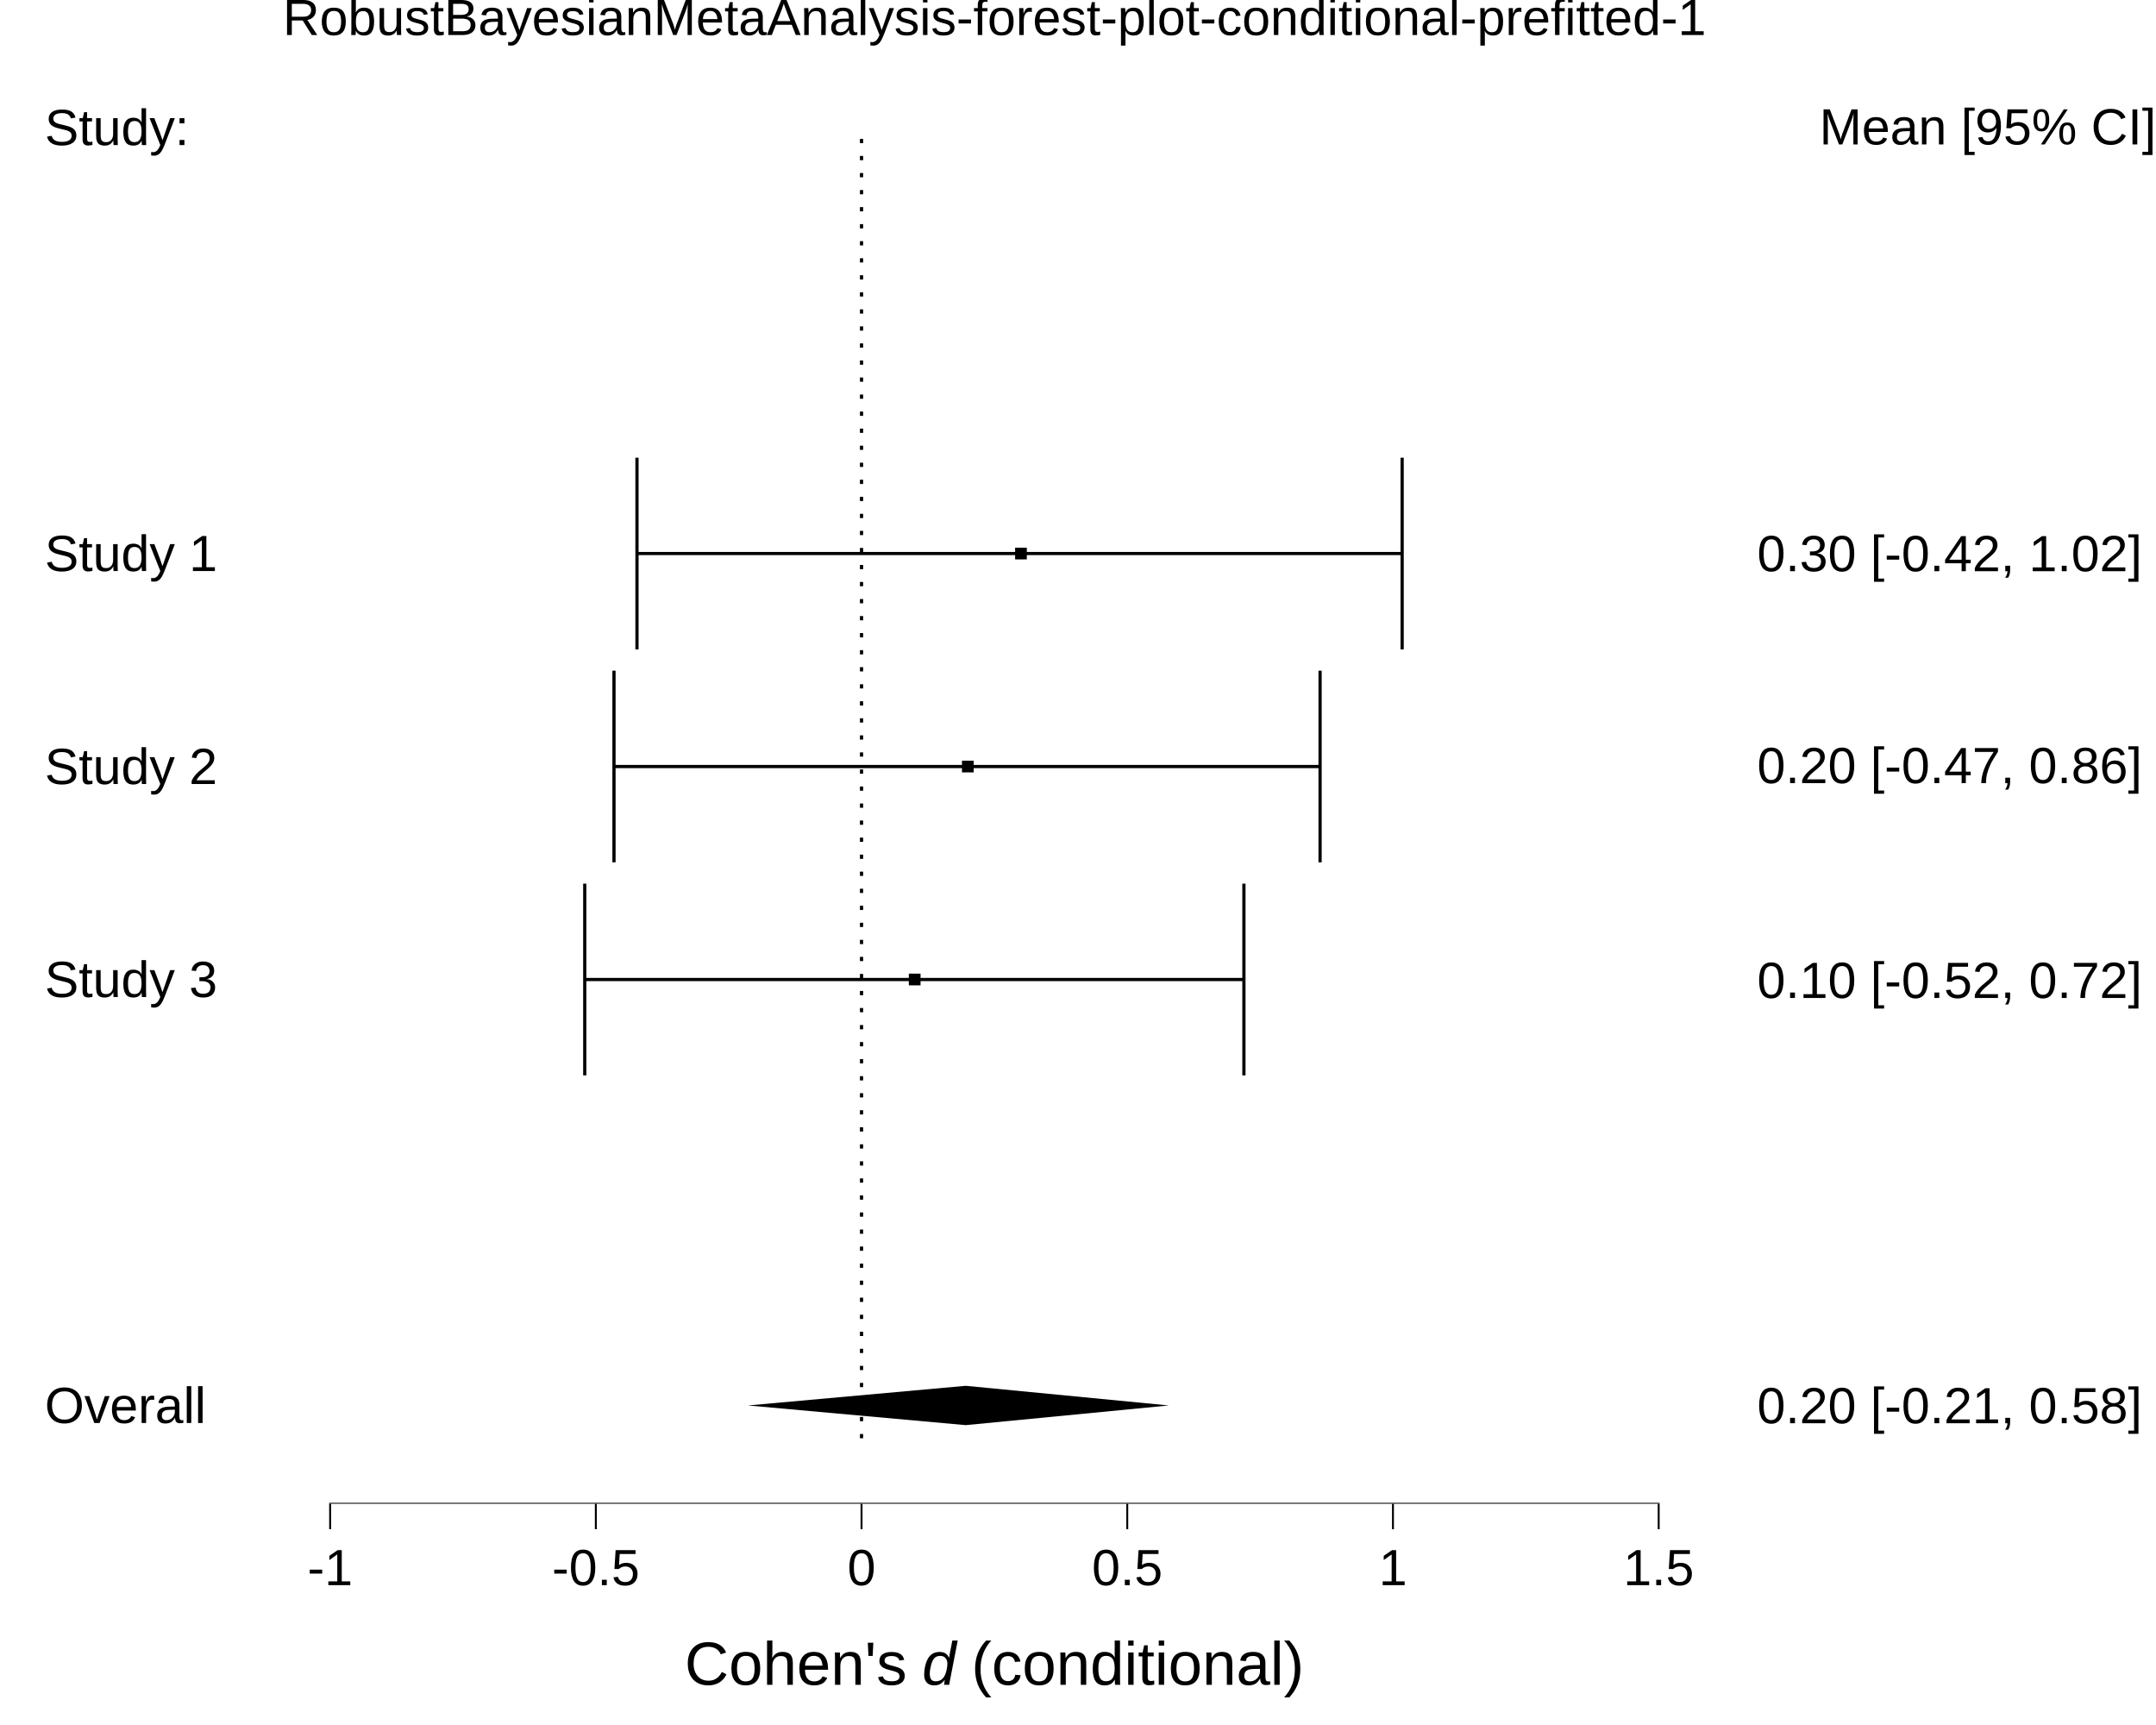
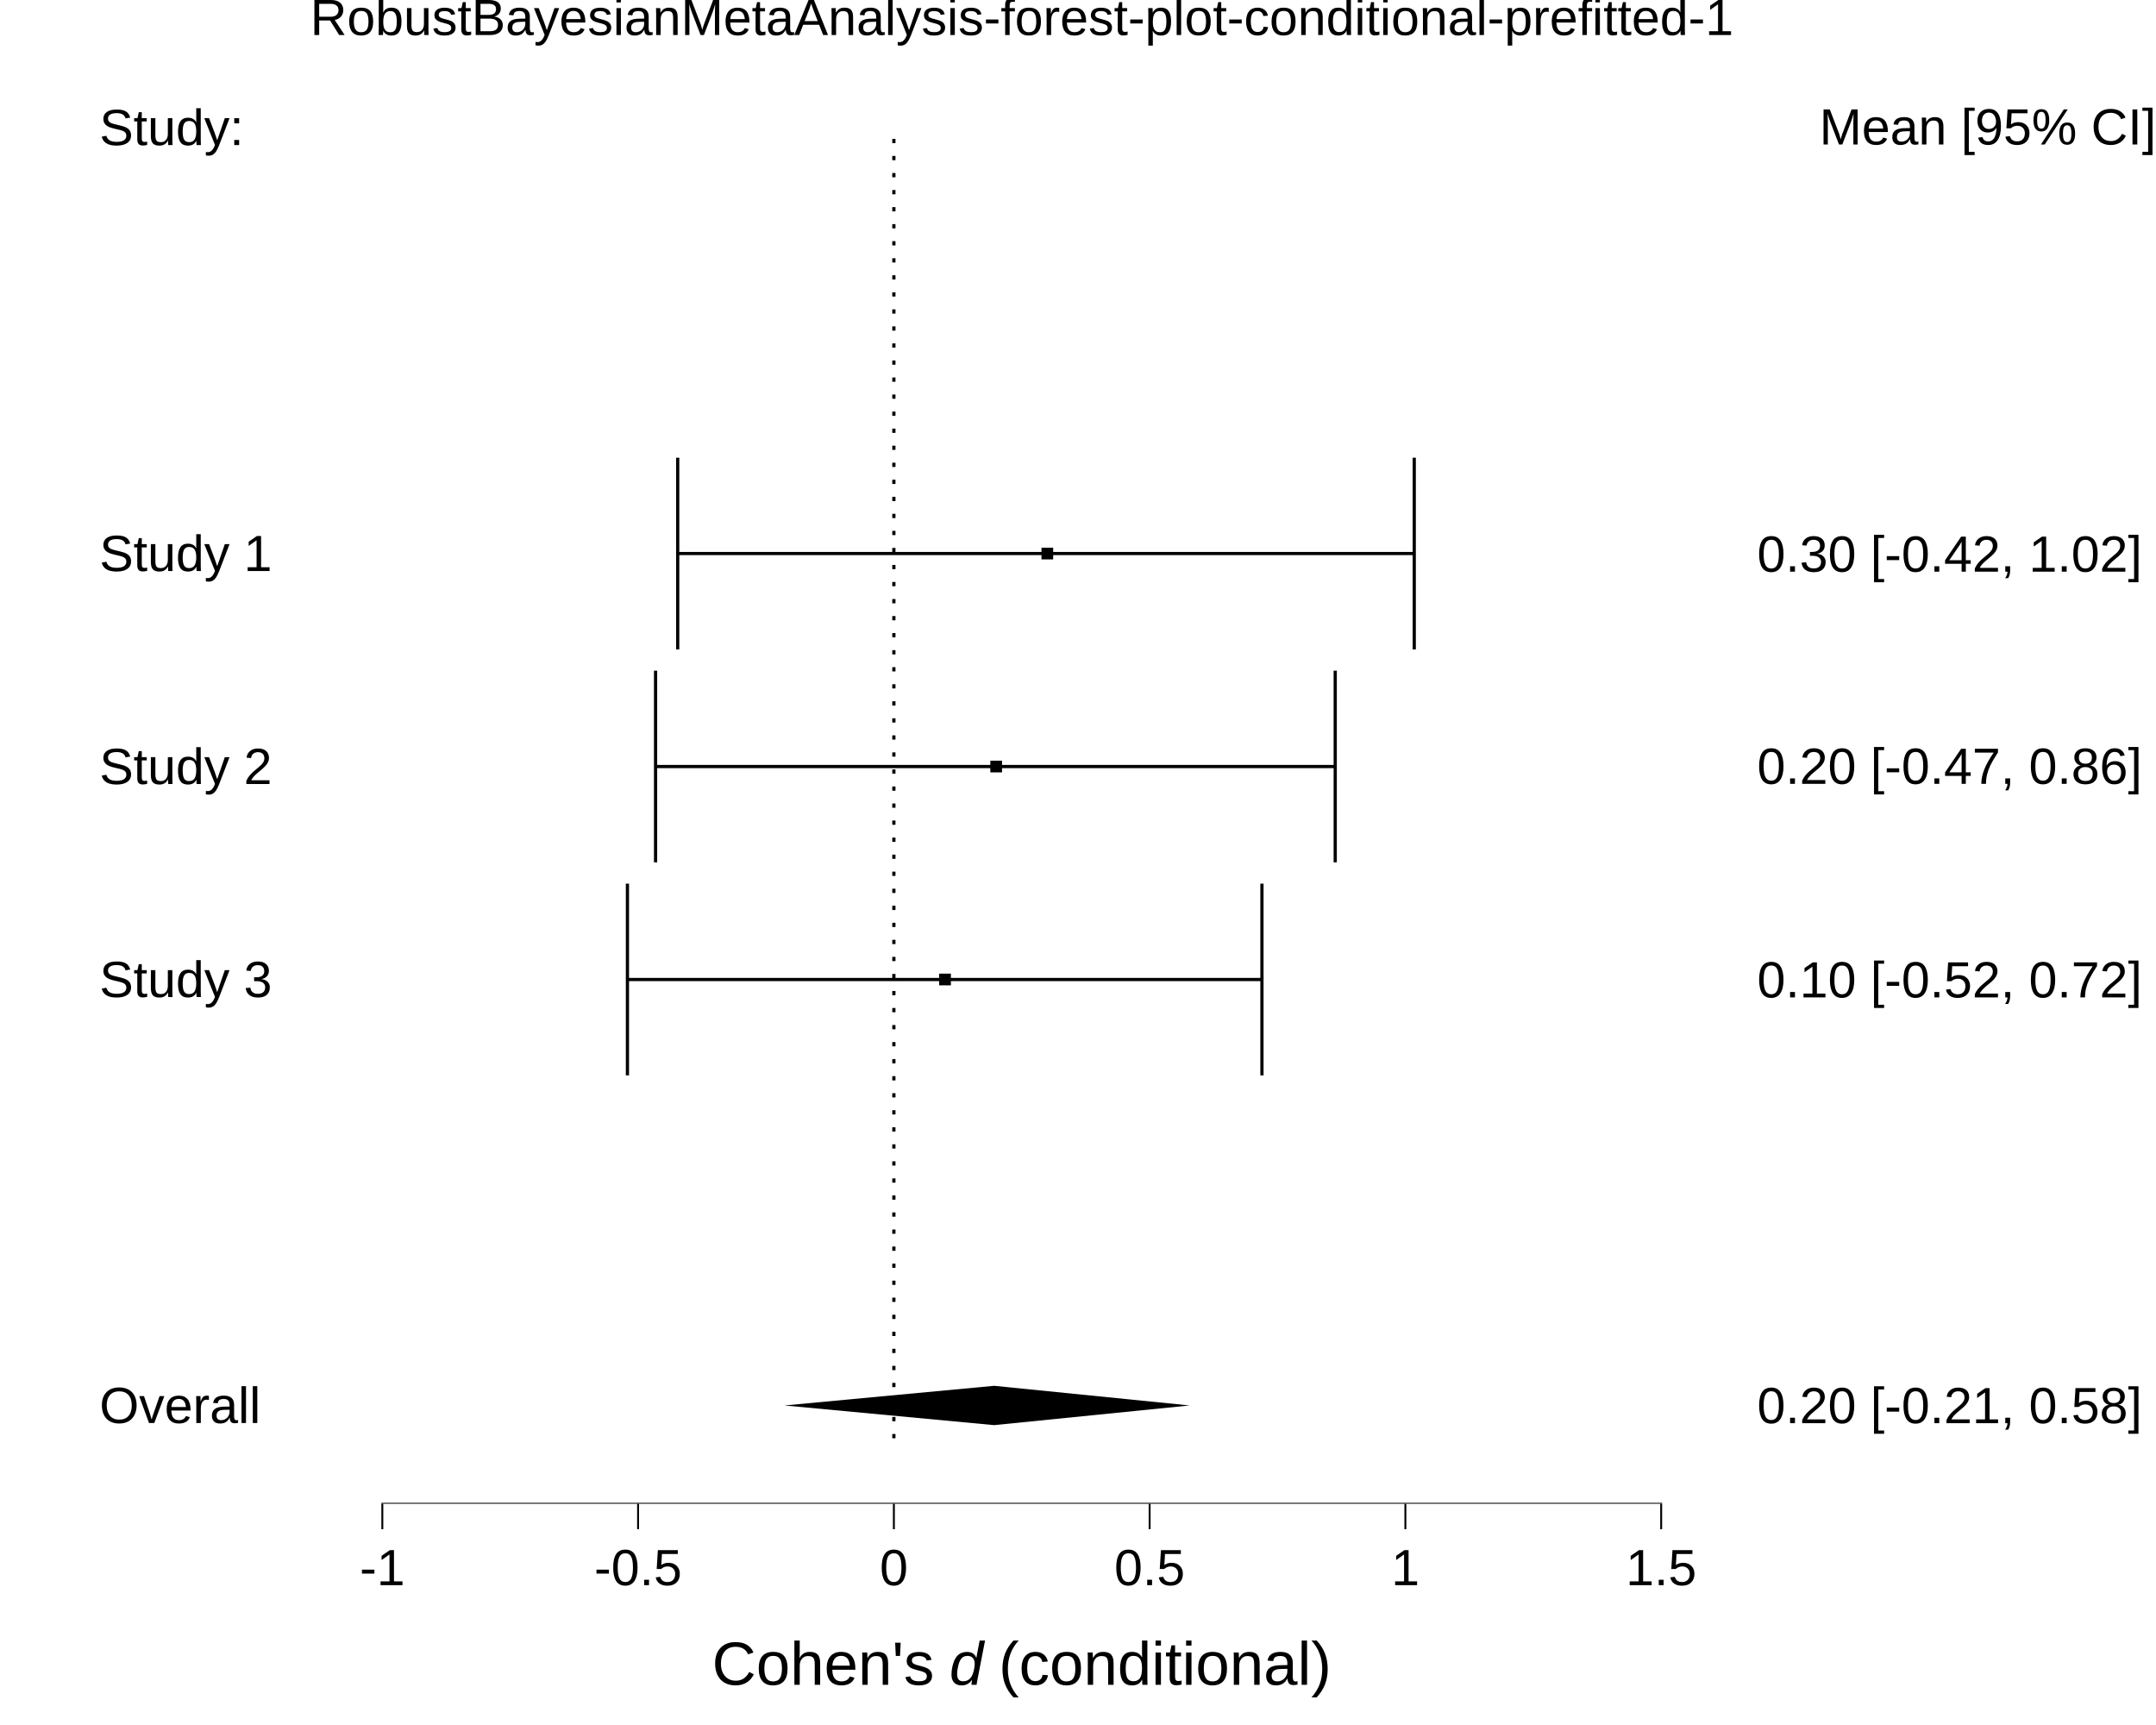
<svg xmlns="http://www.w3.org/2000/svg" viewBox="0 0 720.00 576.00">
  <defs>
    <style type="text/css">
    line, polyline, polygon, path, rect, circle {
      fill: none;
      stroke: #000000;
      stroke-linecap: round;
      stroke-linejoin: round;
      stroke-miterlimit: 10.00;
    }
  </style>
  </defs>
  <rect width="100%" height="100%" style="stroke: none; fill: #FFFFFF;" />
  <rect x="0.00" y="0.00" width="720.00" height="576.00" style="stroke-width: 10.67; stroke: none;" />
  <defs>
-     <clipPath id="cpODguMDZ8NTc2LjEwfDUwMi4xM3wyMC43MQ==">
-       <rect x="88.06" y="20.71" width="488.04" height="481.41" />
+     <clipPath id="cpMTA2LjMzfDU3Ni4xMHw1MDIuMTN8MjAuNzE=">
+       <rect x="106.33" y="20.71" width="469.77" height="481.41" />
    </clipPath>
  </defs>
-   <rect x="88.06" y="20.71" width="488.04" height="481.41" style="stroke-width: 10.67; stroke: none;" clip-path="url(#cpODguMDZ8NTc2LjEwfDUwMi4xM3wyMC43MQ==)" />
-   <polyline points="468.25,216.84 468.25,152.83 " style="stroke-width: 1.07; stroke-linecap: butt;" clip-path="url(#cpODguMDZ8NTc2LjEwfDUwMi4xM3wyMC43MQ==)" />
-   <polyline points="468.25,184.83 212.72,184.83 " style="stroke-width: 1.07; stroke-linecap: butt;" clip-path="url(#cpODguMDZ8NTc2LjEwfDUwMi4xM3wyMC43MQ==)" />
-   <polyline points="212.72,216.84 212.72,152.83 " style="stroke-width: 1.07; stroke-linecap: butt;" clip-path="url(#cpODguMDZ8NTc2LjEwfDUwMi4xM3wyMC43MQ==)" />
-   <polyline points="440.84,287.95 440.84,223.95 " style="stroke-width: 1.07; stroke-linecap: butt;" clip-path="url(#cpODguMDZ8NTc2LjEwfDUwMi4xM3wyMC43MQ==)" />
-   <polyline points="440.84,255.95 205.04,255.95 " style="stroke-width: 1.07; stroke-linecap: butt;" clip-path="url(#cpODguMDZ8NTc2LjEwfDUwMi4xM3wyMC43MQ==)" />
-   <polyline points="205.04,287.95 205.04,223.95 " style="stroke-width: 1.07; stroke-linecap: butt;" clip-path="url(#cpODguMDZ8NTc2LjEwfDUwMi4xM3wyMC43MQ==)" />
-   <polyline points="415.41,359.07 415.41,295.07 " style="stroke-width: 1.07; stroke-linecap: butt;" clip-path="url(#cpODguMDZ8NTc2LjEwfDUwMi4xM3wyMC43MQ==)" />
-   <polyline points="415.41,327.07 195.28,327.07 " style="stroke-width: 1.07; stroke-linecap: butt;" clip-path="url(#cpODguMDZ8NTc2LjEwfDUwMi4xM3wyMC43MQ==)" />
-   <polyline points="195.28,359.07 195.28,295.07 " style="stroke-width: 1.07; stroke-linecap: butt;" clip-path="url(#cpODguMDZ8NTc2LjEwfDUwMi4xM3wyMC43MQ==)" />
-   <polygon points="339.00,186.79 342.91,186.79 342.91,182.88 339.00,182.88 " style="stroke-width: 0.71; stroke: none; fill: #000000;" clip-path="url(#cpODguMDZ8NTc2LjEwfDUwMi4xM3wyMC43MQ==)" />
-   <polygon points="321.25,257.91 325.16,257.91 325.16,254.00 321.25,254.00 " style="stroke-width: 0.71; stroke: none; fill: #000000;" clip-path="url(#cpODguMDZ8NTc2LjEwfDUwMi4xM3wyMC43MQ==)" />
-   <polygon points="303.51,329.02 307.42,329.02 307.42,325.11 303.51,325.11 " style="stroke-width: 0.71; stroke: none; fill: #000000;" clip-path="url(#cpODguMDZ8NTc2LjEwfDUwMi4xM3wyMC43MQ==)" />
-   <polygon points="249.75,469.30 322.50,475.87 390.33,469.30 322.50,462.74 " style="stroke-width: 1.07; stroke: none; fill: #000000;" clip-path="url(#cpODguMDZ8NTc2LjEwfDUwMi4xM3wyMC43MQ==)" />
-   <polyline points="287.71,480.25 287.71,42.60 " style="stroke-width: 1.07; stroke-dasharray: 1.42,4.27; stroke-linecap: butt;" clip-path="url(#cpODguMDZ8NTc2LjEwfDUwMi4xM3wyMC43MQ==)" />
-   <line x1="109.93" y1="502.13" x2="554.24" y2="502.13" style="stroke-width: 0.64; stroke-linecap: butt;" clip-path="url(#cpODguMDZ8NTc2LjEwfDUwMi4xM3wyMC43MQ==)" />
-   <rect x="88.06" y="20.71" width="488.04" height="481.41" style="stroke-width: 0.00; stroke: none;" clip-path="url(#cpODguMDZ8NTc2LjEwfDUwMi4xM3wyMC43MQ==)" />
+   <rect x="106.33" y="20.71" width="469.77" height="481.41" style="stroke-width: 10.67; stroke: none;" clip-path="url(#cpMTA2LjMzfDU3Ni4xMHw1MDIuMTN8MjAuNzE=)" />
+   <polyline points="472.29,216.84 472.29,152.83 " style="stroke-width: 1.07; stroke-linecap: butt;" clip-path="url(#cpMTA2LjMzfDU3Ni4xMHw1MDIuMTN8MjAuNzE=)" />
+   <polyline points="472.29,184.83 226.32,184.83 " style="stroke-width: 1.07; stroke-linecap: butt;" clip-path="url(#cpMTA2LjMzfDU3Ni4xMHw1MDIuMTN8MjAuNzE=)" />
+   <polyline points="226.32,216.84 226.32,152.83 " style="stroke-width: 1.07; stroke-linecap: butt;" clip-path="url(#cpMTA2LjMzfDU3Ni4xMHw1MDIuMTN8MjAuNzE=)" />
+   <polyline points="445.90,287.95 445.90,223.95 " style="stroke-width: 1.07; stroke-linecap: butt;" clip-path="url(#cpMTA2LjMzfDU3Ni4xMHw1MDIuMTN8MjAuNzE=)" />
+   <polyline points="445.90,255.95 218.93,255.95 " style="stroke-width: 1.07; stroke-linecap: butt;" clip-path="url(#cpMTA2LjMzfDU3Ni4xMHw1MDIuMTN8MjAuNzE=)" />
+   <polyline points="218.93,287.95 218.93,223.95 " style="stroke-width: 1.07; stroke-linecap: butt;" clip-path="url(#cpMTA2LjMzfDU3Ni4xMHw1MDIuMTN8MjAuNzE=)" />
+   <polyline points="421.43,359.07 421.43,295.07 " style="stroke-width: 1.07; stroke-linecap: butt;" clip-path="url(#cpMTA2LjMzfDU3Ni4xMHw1MDIuMTN8MjAuNzE=)" />
+   <polyline points="421.43,327.07 209.53,327.07 " style="stroke-width: 1.07; stroke-linecap: butt;" clip-path="url(#cpMTA2LjMzfDU3Ni4xMHw1MDIuMTN8MjAuNzE=)" />
+   <polyline points="209.53,359.07 209.53,295.07 " style="stroke-width: 1.07; stroke-linecap: butt;" clip-path="url(#cpMTA2LjMzfDU3Ni4xMHw1MDIuMTN8MjAuNzE=)" />
+   <polygon points="347.80,186.79 351.71,186.79 351.71,182.88 347.80,182.88 " style="stroke-width: 0.71; stroke: none; fill: #000000;" clip-path="url(#cpMTA2LjMzfDU3Ni4xMHw1MDIuMTN8MjAuNzE=)" />
+   <polygon points="330.72,257.91 334.63,257.91 334.63,254.00 330.72,254.00 " style="stroke-width: 0.71; stroke: none; fill: #000000;" clip-path="url(#cpMTA2LjMzfDU3Ni4xMHw1MDIuMTN8MjAuNzE=)" />
+   <polygon points="313.64,329.02 317.55,329.02 317.55,325.11 313.64,325.11 " style="stroke-width: 0.71; stroke: none; fill: #000000;" clip-path="url(#cpMTA2LjMzfDU3Ni4xMHw1MDIuMTN8MjAuNzE=)" />
+   <polygon points="261.97,469.30 331.99,475.87 397.28,469.30 331.99,462.74 " style="stroke-width: 1.07; stroke: none; fill: #000000;" clip-path="url(#cpMTA2LjMzfDU3Ni4xMHw1MDIuMTN8MjAuNzE=)" />
+   <polyline points="298.51,480.25 298.51,42.60 " style="stroke-width: 1.07; stroke-dasharray: 1.42,4.27; stroke-linecap: butt;" clip-path="url(#cpMTA2LjMzfDU3Ni4xMHw1MDIuMTN8MjAuNzE=)" />
+   <line x1="127.36" y1="502.13" x2="555.07" y2="502.13" style="stroke-width: 0.64; stroke-linecap: butt;" clip-path="url(#cpMTA2LjMzfDU3Ni4xMHw1MDIuMTN8MjAuNzE=)" />
+   <rect x="106.33" y="20.71" width="469.77" height="481.41" style="stroke-width: 0.00; stroke: none;" clip-path="url(#cpMTA2LjMzfDU3Ni4xMHw1MDIuMTN8MjAuNzE=)" />
  <defs>
    <clipPath id="cpMC4wMHw3MjAuMDB8NTc2LjAwfDAuMDA=">
      <rect x="0.00" y="0.00" width="720.00" height="576.00" />
    </clipPath>
  </defs>
  <g clip-path="url(#cpMC4wMHw3MjAuMDB8NTc2LjAwfDAuMDA=)">
-     <text x="14.94" y="475.16" style="font-size: 17.00px; font-family: Liberation Sans;" textLength="53.84px" lengthAdjust="spacingAndGlyphs">Overall</text>
+     <text x="33.21" y="475.16" style="font-size: 17.00px; font-family: Liberation Sans;" textLength="53.84px" lengthAdjust="spacingAndGlyphs">Overall</text>
  </g>
  <g clip-path="url(#cpMC4wMHw3MjAuMDB8NTc2LjAwfDAuMDA=)">
-     <text x="14.94" y="332.92" style="font-size: 17.00px; font-family: Liberation Sans;" textLength="57.64px" lengthAdjust="spacingAndGlyphs">Study 3</text>
+     <text x="33.21" y="332.92" style="font-size: 17.00px; font-family: Liberation Sans;" textLength="57.64px" lengthAdjust="spacingAndGlyphs">Study 3</text>
  </g>
  <g clip-path="url(#cpMC4wMHw3MjAuMDB8NTc2LjAwfDAuMDA=)">
-     <text x="14.94" y="261.80" style="font-size: 17.00px; font-family: Liberation Sans;" textLength="57.64px" lengthAdjust="spacingAndGlyphs">Study 2</text>
+     <text x="33.21" y="261.80" style="font-size: 17.00px; font-family: Liberation Sans;" textLength="57.64px" lengthAdjust="spacingAndGlyphs">Study 2</text>
  </g>
  <g clip-path="url(#cpMC4wMHw3MjAuMDB8NTc2LjAwfDAuMDA=)">
-     <text x="14.94" y="190.68" style="font-size: 17.00px; font-family: Liberation Sans;" textLength="57.64px" lengthAdjust="spacingAndGlyphs">Study 1</text>
+     <text x="33.21" y="190.68" style="font-size: 17.00px; font-family: Liberation Sans;" textLength="57.64px" lengthAdjust="spacingAndGlyphs">Study 1</text>
  </g>
  <g clip-path="url(#cpMC4wMHw3MjAuMDB8NTc2LjAwfDAuMDA=)">
-     <text x="14.94" y="48.45" style="font-size: 17.00px; font-family: Liberation Sans;" textLength="48.19px" lengthAdjust="spacingAndGlyphs">Study:</text>
+     <text x="33.21" y="48.45" style="font-size: 17.00px; font-family: Liberation Sans;" textLength="48.19px" lengthAdjust="spacingAndGlyphs">Study:</text>
  </g>
  <g clip-path="url(#cpMC4wMHw3MjAuMDB8NTc2LjAwfDAuMDA=)">
-     <text x="586.80" y="475.24" style="font-size: 17.00px; font-family: Liberation Sans;" textLength="133.20px" lengthAdjust="spacingAndGlyphs"> 0.20 [-0.21, 0.58]</text>
+     <text x="586.80" y="475.21" style="font-size: 17.00px; font-family: Liberation Sans;" textLength="133.20px" lengthAdjust="spacingAndGlyphs"> 0.20 [-0.21, 0.58]</text>
  </g>
  <g clip-path="url(#cpMC4wMHw3MjAuMDB8NTc2LjAwfDAuMDA=)">
-     <text x="586.80" y="333.23" style="font-size: 17.00px; font-family: Liberation Sans;" textLength="133.20px" lengthAdjust="spacingAndGlyphs"> 0.10 [-0.52, 0.72]</text>
+     <text x="586.80" y="333.05" style="font-size: 17.00px; font-family: Liberation Sans;" textLength="133.20px" lengthAdjust="spacingAndGlyphs"> 0.10 [-0.52, 0.72]</text>
  </g>
  <g clip-path="url(#cpMC4wMHw3MjAuMDB8NTc2LjAwfDAuMDA=)">
-     <text x="586.80" y="261.50" style="font-size: 17.00px; font-family: Liberation Sans;" textLength="133.20px" lengthAdjust="spacingAndGlyphs"> 0.20 [-0.47, 0.86]</text>
+     <text x="586.80" y="261.73" style="font-size: 17.00px; font-family: Liberation Sans;" textLength="133.20px" lengthAdjust="spacingAndGlyphs"> 0.20 [-0.47, 0.86]</text>
  </g>
  <g clip-path="url(#cpMC4wMHw3MjAuMDB8NTc2LjAwfDAuMDA=)">
-     <text x="586.80" y="190.73" style="font-size: 17.00px; font-family: Liberation Sans;" textLength="133.20px" lengthAdjust="spacingAndGlyphs"> 0.30 [-0.42, 1.02]</text>
+     <text x="586.80" y="190.89" style="font-size: 17.00px; font-family: Liberation Sans;" textLength="133.20px" lengthAdjust="spacingAndGlyphs"> 0.30 [-0.42, 1.02]</text>
  </g>
  <g clip-path="url(#cpMC4wMHw3MjAuMDB8NTc2LjAwfDAuMDA=)">
-     <text x="607.59" y="48.23" style="font-size: 17.00px; font-family: Liberation Sans;" textLength="112.41px" lengthAdjust="spacingAndGlyphs">Mean [95% CI]</text>
+     <text x="607.59" y="48.25" style="font-size: 17.00px; font-family: Liberation Sans;" textLength="112.41px" lengthAdjust="spacingAndGlyphs">Mean [95% CI]</text>
  </g>
-   <polyline points="88.06,502.13 576.10,502.13 " style="stroke-width: 0.00; stroke: none; stroke-linecap: butt;" clip-path="url(#cpMC4wMHw3MjAuMDB8NTc2LjAwfDAuMDA=)" />
-   <polyline points="110.25,510.63 110.25,502.13 " style="stroke-width: 0.64; stroke-linecap: butt;" clip-path="url(#cpMC4wMHw3MjAuMDB8NTc2LjAwfDAuMDA=)" />
-   <polyline points="198.98,510.63 198.98,502.13 " style="stroke-width: 0.64; stroke-linecap: butt;" clip-path="url(#cpMC4wMHw3MjAuMDB8NTc2LjAwfDAuMDA=)" />
-   <polyline points="287.71,510.63 287.71,502.13 " style="stroke-width: 0.64; stroke-linecap: butt;" clip-path="url(#cpMC4wMHw3MjAuMDB8NTc2LjAwfDAuMDA=)" />
-   <polyline points="376.45,510.63 376.45,502.13 " style="stroke-width: 0.64; stroke-linecap: butt;" clip-path="url(#cpMC4wMHw3MjAuMDB8NTc2LjAwfDAuMDA=)" />
-   <polyline points="465.18,510.63 465.18,502.13 " style="stroke-width: 0.64; stroke-linecap: butt;" clip-path="url(#cpMC4wMHw3MjAuMDB8NTc2LjAwfDAuMDA=)" />
-   <polyline points="553.92,510.63 553.92,502.13 " style="stroke-width: 0.64; stroke-linecap: butt;" clip-path="url(#cpMC4wMHw3MjAuMDB8NTc2LjAwfDAuMDA=)" />
+   <polyline points="106.33,502.13 576.10,502.13 " style="stroke-width: 0.00; stroke: none; stroke-linecap: butt;" clip-path="url(#cpMC4wMHw3MjAuMDB8NTc2LjAwfDAuMDA=)" />
+   <polyline points="127.68,510.63 127.68,502.13 " style="stroke-width: 0.64; stroke-linecap: butt;" clip-path="url(#cpMC4wMHw3MjAuMDB8NTc2LjAwfDAuMDA=)" />
+   <polyline points="213.09,510.63 213.09,502.13 " style="stroke-width: 0.64; stroke-linecap: butt;" clip-path="url(#cpMC4wMHw3MjAuMDB8NTc2LjAwfDAuMDA=)" />
+   <polyline points="298.51,510.63 298.51,502.13 " style="stroke-width: 0.64; stroke-linecap: butt;" clip-path="url(#cpMC4wMHw3MjAuMDB8NTc2LjAwfDAuMDA=)" />
+   <polyline points="383.92,510.63 383.92,502.13 " style="stroke-width: 0.64; stroke-linecap: butt;" clip-path="url(#cpMC4wMHw3MjAuMDB8NTc2LjAwfDAuMDA=)" />
+   <polyline points="469.33,510.63 469.33,502.13 " style="stroke-width: 0.64; stroke-linecap: butt;" clip-path="url(#cpMC4wMHw3MjAuMDB8NTc2LjAwfDAuMDA=)" />
+   <polyline points="554.75,510.63 554.75,502.13 " style="stroke-width: 0.64; stroke-linecap: butt;" clip-path="url(#cpMC4wMHw3MjAuMDB8NTc2LjAwfDAuMDA=)" />
  <g clip-path="url(#cpMC4wMHw3MjAuMDB8NTc2LjAwfDAuMDA=)">
-     <text x="102.69" y="529.31" style="font-size: 17.00px; font-family: Liberation Sans;" textLength="15.11px" lengthAdjust="spacingAndGlyphs">-1</text>
+     <text x="120.13" y="529.31" style="font-size: 17.00px; font-family: Liberation Sans;" textLength="15.11px" lengthAdjust="spacingAndGlyphs">-1</text>
  </g>
  <g clip-path="url(#cpMC4wMHw3MjAuMDB8NTc2LjAwfDAuMDA=)">
-     <text x="184.34" y="529.31" style="font-size: 17.00px; font-family: Liberation Sans;" textLength="29.28px" lengthAdjust="spacingAndGlyphs">-0.5</text>
+     <text x="198.45" y="529.31" style="font-size: 17.00px; font-family: Liberation Sans;" textLength="29.28px" lengthAdjust="spacingAndGlyphs">-0.5</text>
  </g>
  <g clip-path="url(#cpMC4wMHw3MjAuMDB8NTc2LjAwfDAuMDA=)">
-     <text x="282.99" y="529.31" style="font-size: 17.00px; font-family: Liberation Sans;" textLength="9.45px" lengthAdjust="spacingAndGlyphs">0</text>
+     <text x="293.78" y="529.31" style="font-size: 17.00px; font-family: Liberation Sans;" textLength="9.45px" lengthAdjust="spacingAndGlyphs">0</text>
  </g>
  <g clip-path="url(#cpMC4wMHw3MjAuMDB8NTc2LjAwfDAuMDA=)">
-     <text x="364.64" y="529.31" style="font-size: 17.00px; font-family: Liberation Sans;" textLength="23.62px" lengthAdjust="spacingAndGlyphs">0.5</text>
+     <text x="372.11" y="529.31" style="font-size: 17.00px; font-family: Liberation Sans;" textLength="23.62px" lengthAdjust="spacingAndGlyphs">0.5</text>
  </g>
  <g clip-path="url(#cpMC4wMHw3MjAuMDB8NTc2LjAwfDAuMDA=)">
-     <text x="460.46" y="529.31" style="font-size: 17.00px; font-family: Liberation Sans;" textLength="9.45px" lengthAdjust="spacingAndGlyphs">1</text>
+     <text x="464.61" y="529.31" style="font-size: 17.00px; font-family: Liberation Sans;" textLength="9.45px" lengthAdjust="spacingAndGlyphs">1</text>
  </g>
  <g clip-path="url(#cpMC4wMHw3MjAuMDB8NTc2LjAwfDAuMDA=)">
-     <text x="542.11" y="529.31" style="font-size: 17.00px; font-family: Liberation Sans;" textLength="23.62px" lengthAdjust="spacingAndGlyphs">1.5</text>
+     <text x="542.94" y="529.31" style="font-size: 17.00px; font-family: Liberation Sans;" textLength="23.62px" lengthAdjust="spacingAndGlyphs">1.5</text>
  </g>
  <g clip-path="url(#cpMC4wMHw3MjAuMDB8NTc2LjAwfDAuMDA=)">
-     <text x="228.66" y="562.57" style="font-size: 20.40px; font-family: Liberation Sans;" textLength="74.19px" lengthAdjust="spacingAndGlyphs">Cohen's</text>
+     <text x="237.79" y="562.57" style="font-size: 20.40px; font-family: Liberation Sans;" textLength="74.19px" lengthAdjust="spacingAndGlyphs">Cohen's</text>
  </g>
  <g clip-path="url(#cpMC4wMHw3MjAuMDB8NTc2LjAwfDAuMDA=)">
-     <text x="302.85" y="562.57" style="font-size: 20.40px; font-family: Symbola;" textLength="5.09px" lengthAdjust="spacingAndGlyphs"> </text>
+     <text x="311.98" y="562.57" style="font-size: 20.40px; font-family: Symbola;" textLength="5.09px" lengthAdjust="spacingAndGlyphs"> </text>
  </g>
  <g clip-path="url(#cpMC4wMHw3MjAuMDB8NTc2LjAwfDAuMDA=)">
-     <text x="307.94" y="562.57" style="font-size: 20.40px; font-style: italic; font-family: Liberation Sans;" textLength="11.34px" lengthAdjust="spacingAndGlyphs">d</text>
+     <text x="317.07" y="562.57" style="font-size: 20.40px; font-style: italic; font-family: Liberation Sans;" textLength="11.34px" lengthAdjust="spacingAndGlyphs">d</text>
  </g>
  <g clip-path="url(#cpMC4wMHw3MjAuMDB8NTc2LjAwfDAuMDA=)">
-     <text x="319.28" y="562.57" style="font-size: 20.40px; font-family: Symbola;" textLength="5.09px" lengthAdjust="spacingAndGlyphs"> </text>
+     <text x="328.42" y="562.57" style="font-size: 20.40px; font-family: Symbola;" textLength="5.09px" lengthAdjust="spacingAndGlyphs"> </text>
  </g>
  <g clip-path="url(#cpMC4wMHw3MjAuMDB8NTc2LjAwfDAuMDA=)">
-     <text x="324.38" y="562.57" style="font-size: 20.40px; font-family: Liberation Sans;" textLength="111.12px" lengthAdjust="spacingAndGlyphs">(conditional)</text>
+     <text x="333.51" y="562.57" style="font-size: 20.40px; font-family: Liberation Sans;" textLength="111.12px" lengthAdjust="spacingAndGlyphs">(conditional)</text>
  </g>
  <g clip-path="url(#cpMC4wMHw3MjAuMDB8NTc2LjAwfDAuMDA=)">
-     <text x="94.47" y="11.70" style="font-size: 17.00px; font-family: Liberation Sans;" textLength="475.22px" lengthAdjust="spacingAndGlyphs">RobustBayesianMetaAnalysis-forest-plot-conditional-prefitted-1</text>
+     <text x="103.61" y="11.70" style="font-size: 17.00px; font-family: Liberation Sans;" textLength="475.22px" lengthAdjust="spacingAndGlyphs">RobustBayesianMetaAnalysis-forest-plot-conditional-prefitted-1</text>
  </g>
</svg>
